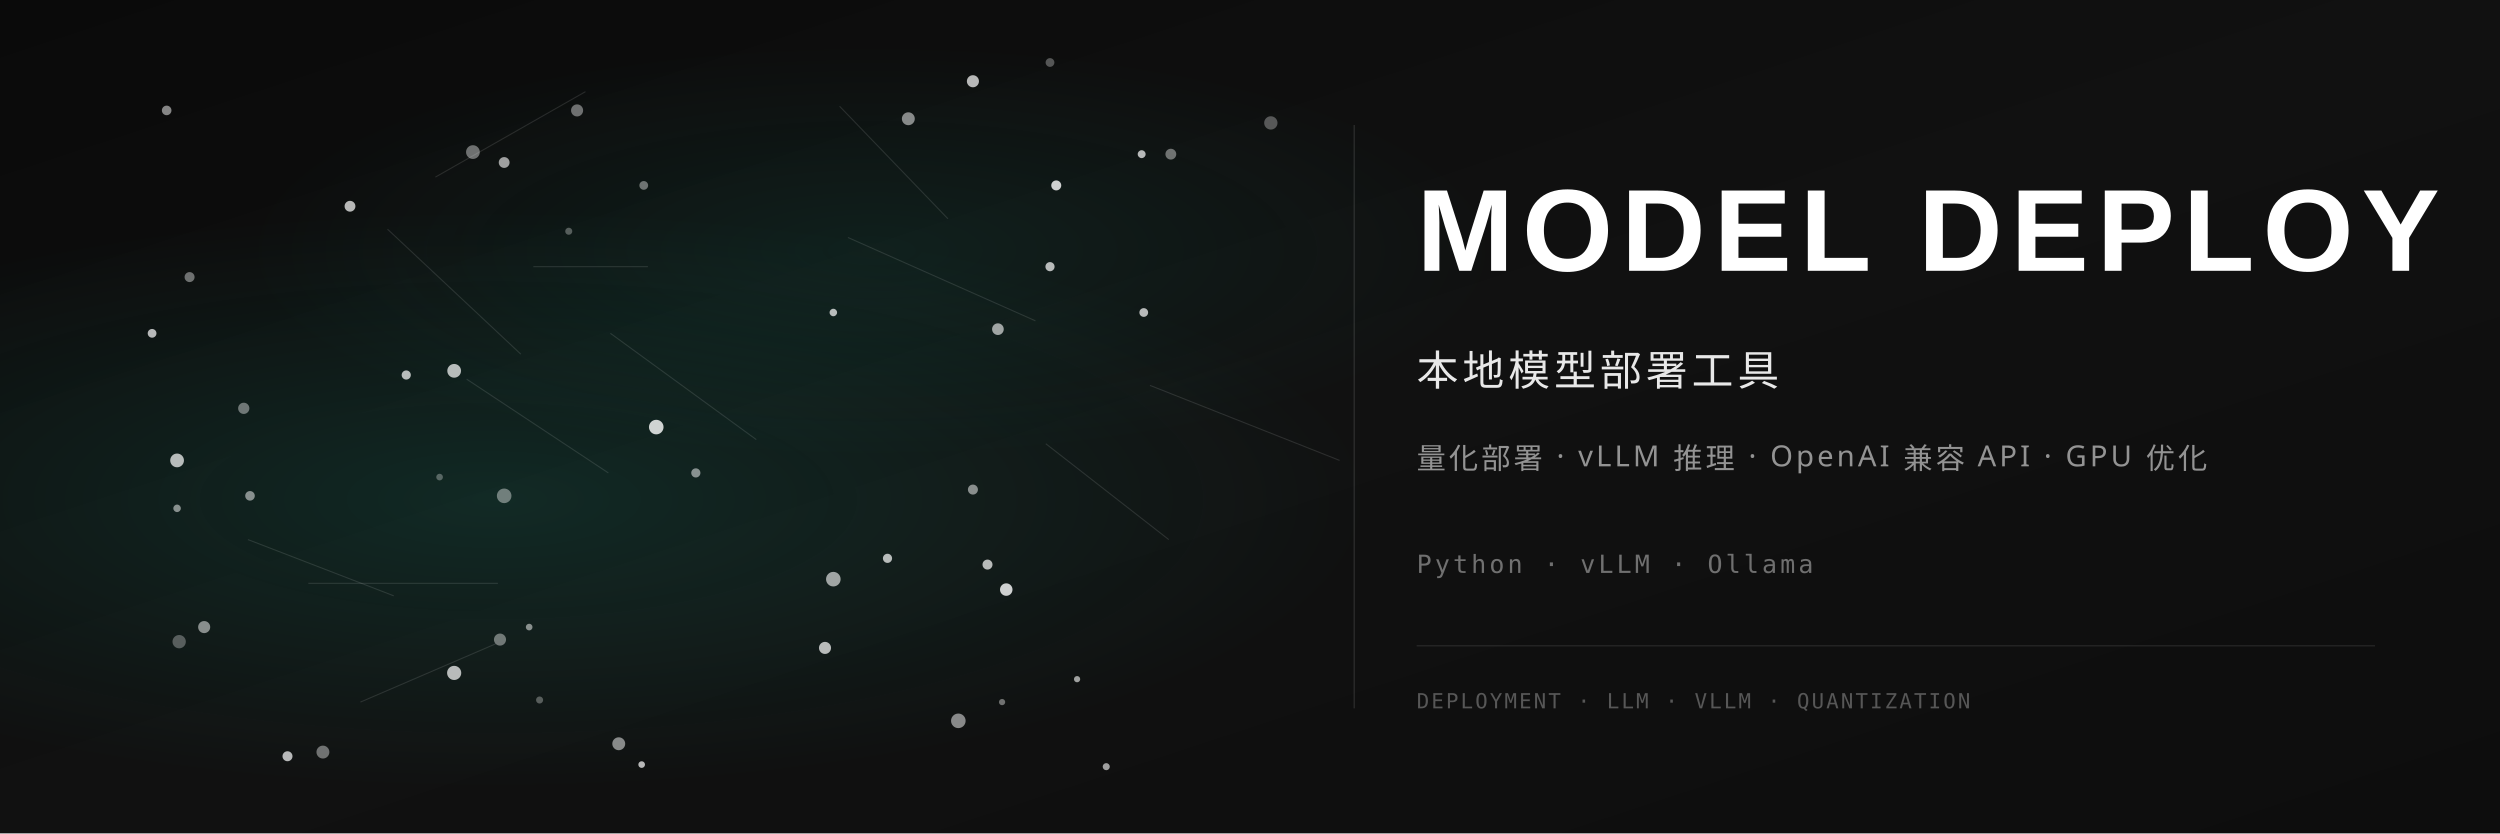
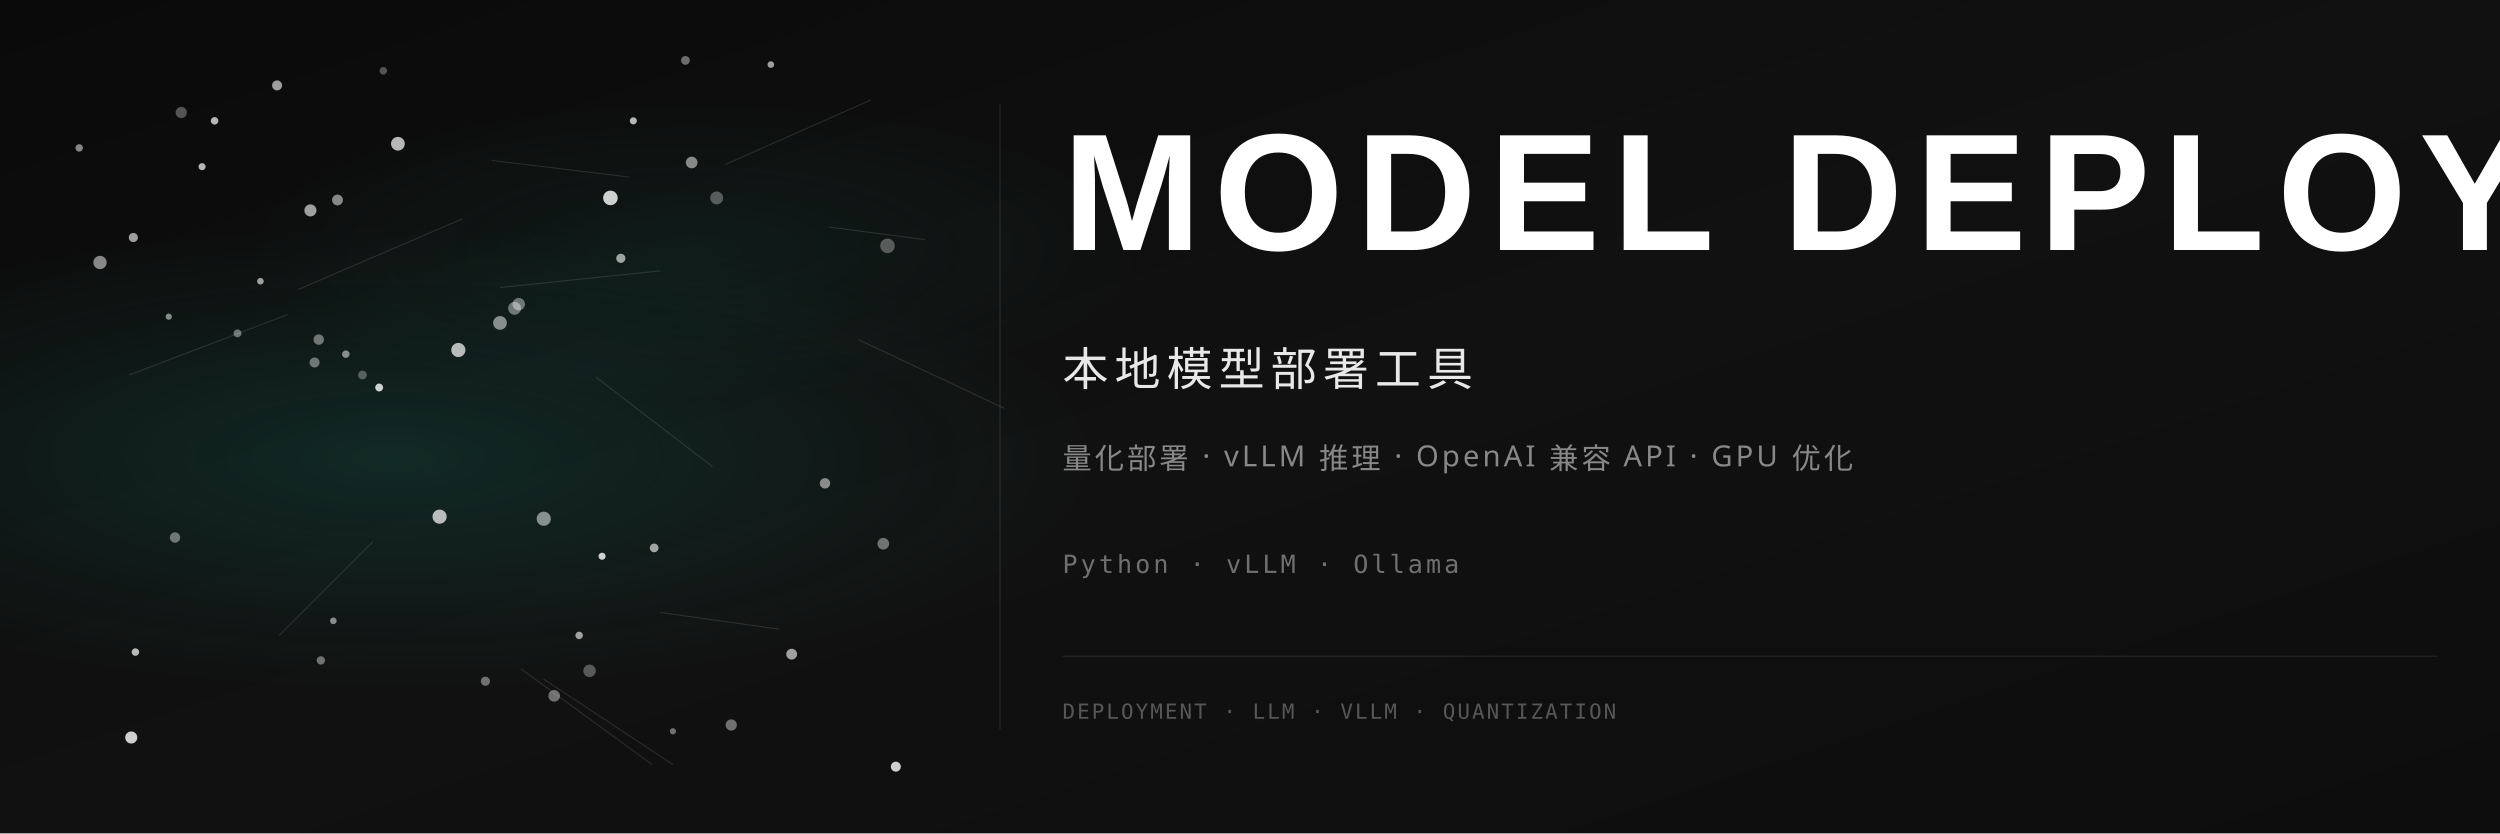
<svg xmlns="http://www.w3.org/2000/svg" viewBox="0 0 1200 400" width="1200" height="400">
  <defs>
    <linearGradient id="bg" x1="0%" y1="0%" x2="100%" y2="100%">
      <stop offset="0%" style="stop-color:#0a0a0a" />
      <stop offset="50%" style="stop-color:#111111" />
      <stop offset="100%" style="stop-color:#0d0d0d" />
    </linearGradient>
-     <radialGradient id="glow1" cx="20%" cy="60%" r="35%">
+     <radialGradient id="glow1" cx="16%" cy="55%" r="28%">
      <stop offset="0%" style="stop-color:#1ABC9C;stop-opacity:0.15" />
      <stop offset="100%" style="stop-color:#1ABC9C;stop-opacity:0" />
    </radialGradient>
-     <radialGradient id="glow2" cx="35%" cy="30%" r="25%">
-       <stop offset="0%" style="stop-color:#1ABC9C;stop-opacity:0.1" />
+     <radialGradient id="glow2" cx="28%" cy="30%" r="18%">
+       <stop offset="0%" style="stop-color:#1ABC9C;stop-opacity:0.08" />
      <stop offset="100%" style="stop-color:#1ABC9C;stop-opacity:0" />
    </radialGradient>
  </defs>
  <rect width="1200" height="400" fill="url(#bg)" />
  <rect width="1200" height="400" fill="url(#glow1)" />
  <rect width="1200" height="400" fill="url(#glow2)" />
-   <circle cx="467" cy="39" r="2.9" fill="white" opacity="0.7" />
-   <circle cx="549" cy="150" r="2.1" fill="white" opacity="0.7" />
-   <circle cx="254" cy="301" r="1.6" fill="white" opacity="0.5" />
-   <circle cx="479" cy="158" r="2.8" fill="white" opacity="0.6" />
-   <circle cx="460" cy="346" r="3.5" fill="white" opacity="0.5" />
-   <circle cx="227" cy="73" r="3.3" fill="white" opacity="0.4" />
-   <circle cx="297" cy="357" r="3.1" fill="white" opacity="0.5" />
-   <circle cx="308" cy="367" r="1.6" fill="white" opacity="0.7" />
-   <circle cx="138" cy="363" r="2.4" fill="white" opacity="0.7" />
-   <circle cx="273" cy="111" r="1.7" fill="white" opacity="0.3" />
-   <circle cx="73" cy="160" r="2.1" fill="white" opacity="0.7" />
-   <circle cx="548" cy="74" r="1.9" fill="white" opacity="0.7" />
-   <circle cx="610" cy="59" r="3.2" fill="white" opacity="0.3" />
-   <circle cx="195" cy="180" r="2.2" fill="white" opacity="0.7" />
-   <circle cx="85" cy="244" r="1.8" fill="white" opacity="0.5" />
-   <circle cx="315" cy="205" r="3.5" fill="white" opacity="0.8" />
-   <circle cx="504" cy="128" r="2.2" fill="white" opacity="0.7" />
-   <circle cx="242" cy="238" r="3.5" fill="white" opacity="0.4" />
-   <circle cx="218" cy="323" r="3.4" fill="white" opacity="0.7" />
-   <circle cx="168" cy="99" r="2.6" fill="white" opacity="0.7" />
-   <circle cx="98" cy="301" r="2.9" fill="white" opacity="0.5" />
-   <circle cx="483" cy="283" r="3.0" fill="white" opacity="0.8" />
-   <circle cx="218" cy="178" r="3.3" fill="white" opacity="0.7" />
-   <circle cx="117" cy="196" r="2.7" fill="white" opacity="0.4" />
-   <circle cx="334" cy="227" r="2.2" fill="white" opacity="0.5" />
-   <circle cx="277" cy="53" r="2.9" fill="white" opacity="0.4" />
-   <circle cx="91" cy="133" r="2.4" fill="white" opacity="0.4" />
-   <circle cx="517" cy="326" r="1.5" fill="white" opacity="0.6" />
-   <circle cx="86" cy="308" r="3.2" fill="white" opacity="0.3" />
-   <circle cx="85" cy="221" r="3.3" fill="white" opacity="0.7" />
-   <circle cx="562" cy="74" r="2.6" fill="white" opacity="0.4" />
-   <circle cx="80" cy="53" r="2.3" fill="white" opacity="0.5" />
-   <circle cx="120" cy="238" r="2.3" fill="white" opacity="0.5" />
-   <circle cx="242" cy="78" r="2.6" fill="white" opacity="0.6" />
-   <circle cx="504" cy="30" r="2.1" fill="white" opacity="0.3" />
-   <circle cx="400" cy="150" r="1.8" fill="white" opacity="0.7" />
-   <circle cx="481" cy="337" r="1.5" fill="white" opacity="0.4" />
-   <circle cx="436" cy="57" r="3.1" fill="white" opacity="0.5" />
-   <circle cx="155" cy="361" r="3.1" fill="white" opacity="0.4" />
-   <circle cx="426" cy="268" r="2.2" fill="white" opacity="0.7" />
-   <circle cx="396" cy="311" r="2.9" fill="white" opacity="0.7" />
-   <circle cx="259" cy="336" r="1.7" fill="white" opacity="0.3" />
-   <circle cx="309" cy="89" r="2.1" fill="white" opacity="0.4" />
-   <circle cx="211" cy="229" r="1.6" fill="white" opacity="0.3" />
-   <circle cx="240" cy="307" r="2.9" fill="white" opacity="0.4" />
-   <circle cx="400" cy="278" r="3.5" fill="white" opacity="0.6" />
-   <circle cx="474" cy="271" r="2.4" fill="white" opacity="0.7" />
-   <circle cx="507" cy="89" r="2.4" fill="white" opacity="0.8" />
-   <circle cx="467" cy="235" r="2.4" fill="white" opacity="0.5" />
-   <circle cx="531" cy="368" r="1.7" fill="white" opacity="0.6" />
-   <line x1="256" y1="128" x2="311" y2="128" stroke="white" stroke-width="0.5" opacity="0.12" />
-   <line x1="224" y1="182" x2="292" y2="227" stroke="white" stroke-width="0.5" opacity="0.12" />
-   <line x1="403" y1="51" x2="455" y2="105" stroke="white" stroke-width="0.5" opacity="0.12" />
-   <line x1="173" y1="337" x2="238" y2="309" stroke="white" stroke-width="0.5" opacity="0.12" />
-   <line x1="119" y1="259" x2="189" y2="286" stroke="white" stroke-width="0.5" opacity="0.12" />
-   <line x1="407" y1="114" x2="497" y2="154" stroke="white" stroke-width="0.5" opacity="0.12" />
-   <line x1="148" y1="280" x2="239" y2="280" stroke="white" stroke-width="0.5" opacity="0.12" />
-   <line x1="186" y1="110" x2="250" y2="170" stroke="white" stroke-width="0.5" opacity="0.12" />
-   <line x1="552" y1="185" x2="643" y2="221" stroke="white" stroke-width="0.5" opacity="0.12" />
-   <line x1="502" y1="213" x2="561" y2="259" stroke="white" stroke-width="0.5" opacity="0.12" />
-   <line x1="293" y1="160" x2="363" y2="211" stroke="white" stroke-width="0.5" opacity="0.12" />
-   <line x1="209" y1="85" x2="281" y2="44" stroke="white" stroke-width="0.5" opacity="0.12" />
-   <line x1="650" y1="60" x2="650" y2="340" stroke="white" stroke-width="0.5" opacity="0.15" />
-   <text x="680" y="130" font-family="'SF Pro Display','Helvetica Neue',Arial,sans-serif" font-size="56" font-weight="800" fill="white" letter-spacing="4">MODEL DEPLOY</text>
-   <text x="680" y="185" font-family="'Noto Sans SC','PingFang SC','Microsoft YaHei',sans-serif" font-size="20" font-weight="500" fill="white" opacity="0.9" letter-spacing="2">本地模型部署工具</text>
-   <text x="680" y="225" font-family="'Noto Sans SC','PingFang SC','Microsoft YaHei',sans-serif" font-size="14" font-weight="300" fill="white" opacity="0.55" letter-spacing="1.5">量化部署 · vLLM 推理 · OpenAI 兼容 API · GPU 优化</text>
-   <text x="680" y="275" font-family="'SF Mono','Fira Code','Consolas',monospace" font-size="12" fill="white" opacity="0.4" letter-spacing="1.5">Python · vLLM · Ollama</text>
-   <line x1="680" y1="310" x2="1140" y2="310" stroke="white" stroke-width="0.5" opacity="0.12" />
-   <text x="680" y="340" font-family="'SF Mono','Fira Code','Consolas',monospace" font-size="10" fill="white" opacity="0.3" letter-spacing="1">DEPLOYMENT · LLM · VLLM · QUANTIZATION</text>
+   <circle cx="174" cy="180" r="2.1" fill="white" opacity="0.3" />
+   <circle cx="298" cy="124" r="2.2" fill="white" opacity="0.6" />
+   <circle cx="329" cy="29" r="2.1" fill="white" opacity="0.4" />
+   <circle cx="426" cy="118" r="3.5" fill="white" opacity="0.3" />
+   <circle cx="351" cy="348" r="2.7" fill="white" opacity="0.4" />
+   <circle cx="63" cy="354" r="2.9" fill="white" opacity="0.8" />
+   <circle cx="162" cy="96" r="2.6" fill="white" opacity="0.5" />
+   <circle cx="87" cy="54" r="2.7" fill="white" opacity="0.3" />
+   <circle cx="323" cy="351" r="1.5" fill="white" opacity="0.4" />
+   <circle cx="133" cy="41" r="2.4" fill="white" opacity="0.6" />
+   <circle cx="103" cy="58" r="1.8" fill="white" opacity="0.7" />
+   <circle cx="114" cy="160" r="1.9" fill="white" opacity="0.4" />
+   <circle cx="424" cy="261" r="2.8" fill="white" opacity="0.4" />
+   <circle cx="38" cy="71" r="1.8" fill="white" opacity="0.5" />
+   <circle cx="396" cy="232" r="2.5" fill="white" opacity="0.5" />
+   <circle cx="125" cy="135" r="1.6" fill="white" opacity="0.6" />
+   <circle cx="184" cy="34" r="1.8" fill="white" opacity="0.3" />
+   <circle cx="211" cy="248" r="3.4" fill="white" opacity="0.7" />
+   <circle cx="154" cy="317" r="2.0" fill="white" opacity="0.4" />
+   <circle cx="191" cy="69" r="3.3" fill="white" opacity="0.7" />
+   <circle cx="97" cy="80" r="1.7" fill="white" opacity="0.7" />
+   <circle cx="380" cy="314" r="2.6" fill="white" opacity="0.6" />
+   <circle cx="48" cy="126" r="3.2" fill="white" opacity="0.5" />
+   <circle cx="249" cy="146" r="3.0" fill="white" opacity="0.4" />
+   <circle cx="240" cy="155" r="3.3" fill="white" opacity="0.5" />
+   <circle cx="370" cy="31" r="1.6" fill="white" opacity="0.6" />
+   <circle cx="220" cy="168" r="3.4" fill="white" opacity="0.7" />
+   <circle cx="151" cy="174" r="2.4" fill="white" opacity="0.4" />
+   <circle cx="261" cy="249" r="3.4" fill="white" opacity="0.5" />
+   <circle cx="332" cy="78" r="2.8" fill="white" opacity="0.5" />
+   <circle cx="278" cy="305" r="1.8" fill="white" opacity="0.6" />
+   <circle cx="233" cy="327" r="2.2" fill="white" opacity="0.4" />
+   <circle cx="84" cy="258" r="2.5" fill="white" opacity="0.4" />
+   <circle cx="344" cy="95" r="3.1" fill="white" opacity="0.3" />
+   <circle cx="149" cy="101" r="2.9" fill="white" opacity="0.6" />
+   <circle cx="153" cy="163" r="2.5" fill="white" opacity="0.4" />
+   <circle cx="304" cy="58" r="1.7" fill="white" opacity="0.7" />
+   <circle cx="166" cy="170" r="1.8" fill="white" opacity="0.5" />
+   <circle cx="283" cy="322" r="3.0" fill="white" opacity="0.3" />
+   <circle cx="81" cy="152" r="1.5" fill="white" opacity="0.5" />
+   <circle cx="65" cy="313" r="1.8" fill="white" opacity="0.7" />
+   <circle cx="314" cy="263" r="2.1" fill="white" opacity="0.6" />
+   <circle cx="430" cy="368" r="2.4" fill="white" opacity="0.8" />
+   <circle cx="182" cy="186" r="1.9" fill="white" opacity="0.8" />
+   <circle cx="247" cy="148" r="3.1" fill="white" opacity="0.4" />
+   <circle cx="160" cy="298" r="1.6" fill="white" opacity="0.5" />
+   <circle cx="64" cy="114" r="2.2" fill="white" opacity="0.6" />
+   <circle cx="289" cy="267" r="1.7" fill="white" opacity="0.8" />
+   <circle cx="266" cy="334" r="2.8" fill="white" opacity="0.4" />
+   <circle cx="293" cy="95" r="3.5" fill="white" opacity="0.8" />
+   <line x1="286" y1="181" x2="342" y2="224" stroke="white" stroke-width="0.5" opacity="0.12" />
+   <line x1="236" y1="77" x2="302" y2="85" stroke="white" stroke-width="0.5" opacity="0.12" />
+   <line x1="348" y1="79" x2="418" y2="48" stroke="white" stroke-width="0.5" opacity="0.12" />
+   <line x1="143" y1="139" x2="222" y2="105" stroke="white" stroke-width="0.5" opacity="0.12" />
+   <line x1="62" y1="180" x2="138" y2="151" stroke="white" stroke-width="0.5" opacity="0.12" />
+   <line x1="240" y1="138" x2="317" y2="130" stroke="white" stroke-width="0.5" opacity="0.12" />
+   <line x1="317" y1="294" x2="374" y2="302" stroke="white" stroke-width="0.5" opacity="0.12" />
+   <line x1="134" y1="305" x2="179" y2="260" stroke="white" stroke-width="0.5" opacity="0.12" />
+   <line x1="250" y1="321" x2="313" y2="367" stroke="white" stroke-width="0.5" opacity="0.12" />
+   <line x1="412" y1="163" x2="482" y2="196" stroke="white" stroke-width="0.5" opacity="0.12" />
+   <line x1="398" y1="109" x2="444" y2="115" stroke="white" stroke-width="0.5" opacity="0.12" />
+   <line x1="261" y1="326" x2="323" y2="367" stroke="white" stroke-width="0.5" opacity="0.12" />
+   <line x1="480" y1="50" x2="480" y2="350" stroke="white" stroke-width="0.5" opacity="0.12" />
+   <text x="510" y="120" font-family="'SF Pro Display','Helvetica Neue',Arial,sans-serif" font-size="80" font-weight="800" fill="white" letter-spacing="6">MODEL DEPLOY</text>
+   <text x="510" y="185" font-family="'Noto Sans SC','PingFang SC','Microsoft YaHei',sans-serif" font-size="22" font-weight="500" fill="white" opacity="0.9" letter-spacing="3">本地模型部署工具</text>
+   <text x="510" y="225" font-family="'Noto Sans SC','PingFang SC','Microsoft YaHei',sans-serif" font-size="14" font-weight="300" fill="white" opacity="0.5" letter-spacing="1.5">量化部署 · vLLM 推理 · OpenAI 兼容 API · GPU 优化</text>
+   <text x="510" y="275" font-family="'SF Mono','Fira Code','Consolas',monospace" font-size="12" fill="white" opacity="0.4" letter-spacing="1.5">Python · vLLM · Ollama</text>
+   <line x1="510" y1="315" x2="1170" y2="315" stroke="white" stroke-width="0.5" opacity="0.1" />
+   <text x="510" y="345" font-family="'SF Mono','Fira Code','Consolas',monospace" font-size="10" fill="white" opacity="0.3" letter-spacing="1">DEPLOYMENT · LLM · VLLM · QUANTIZATION</text>
</svg>
